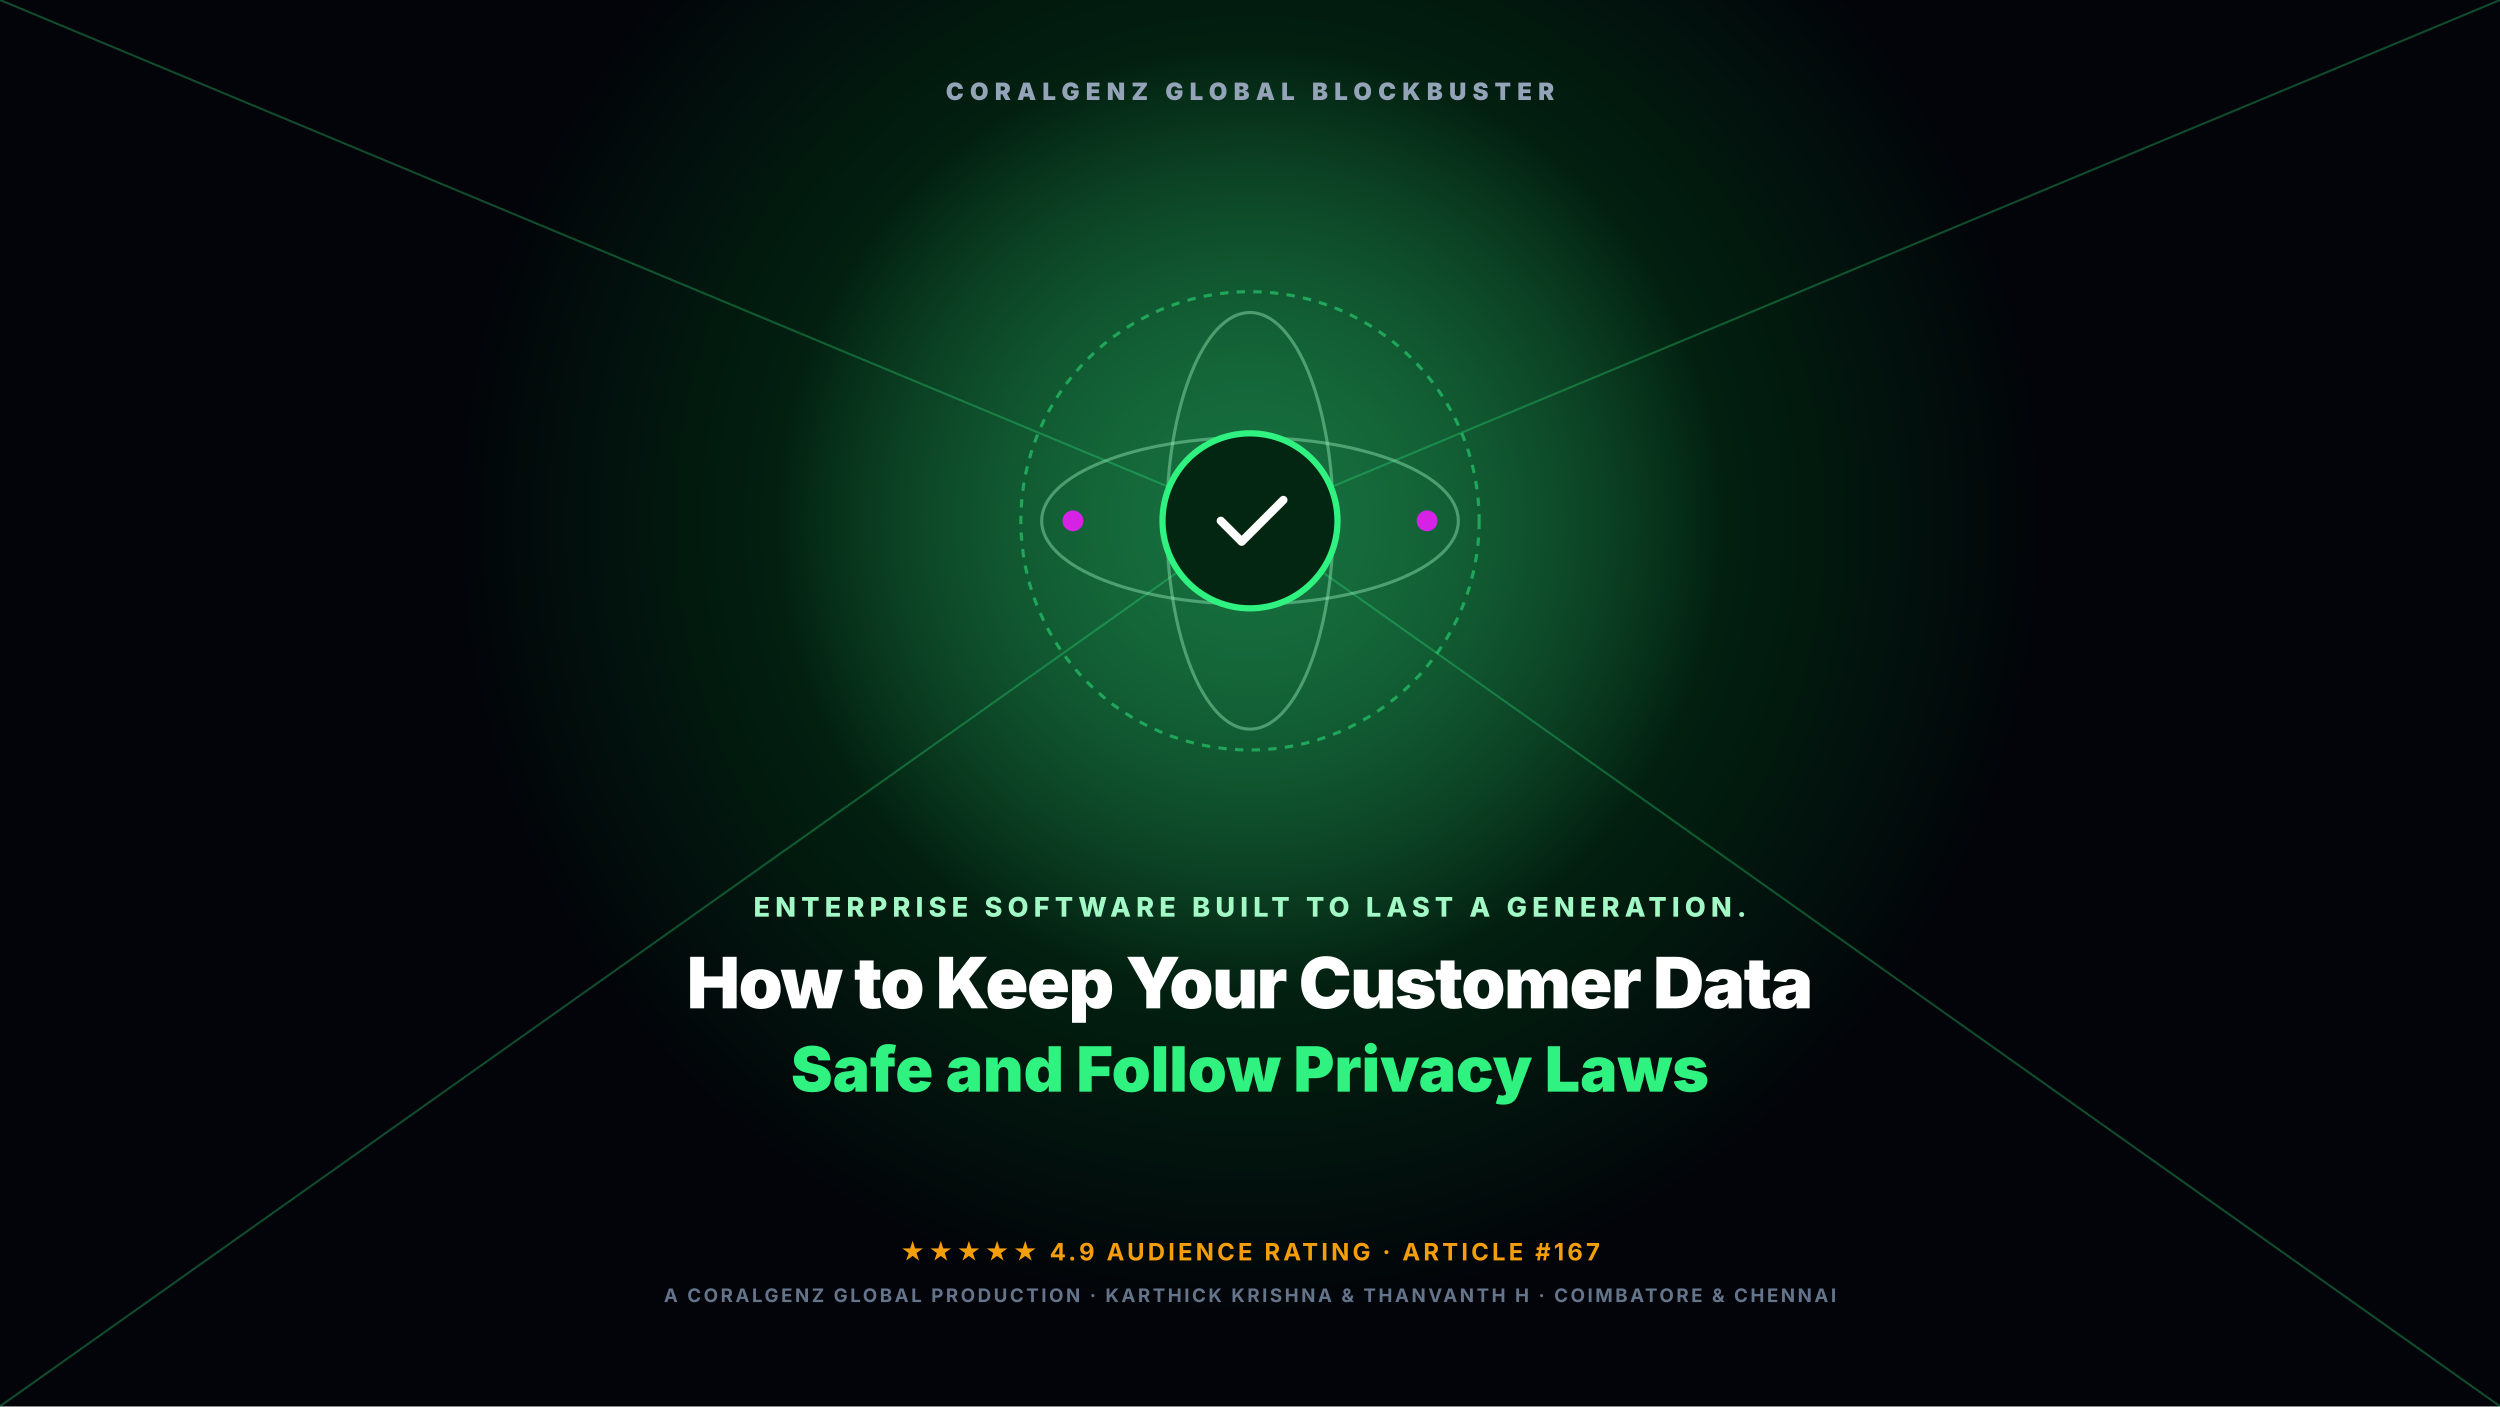
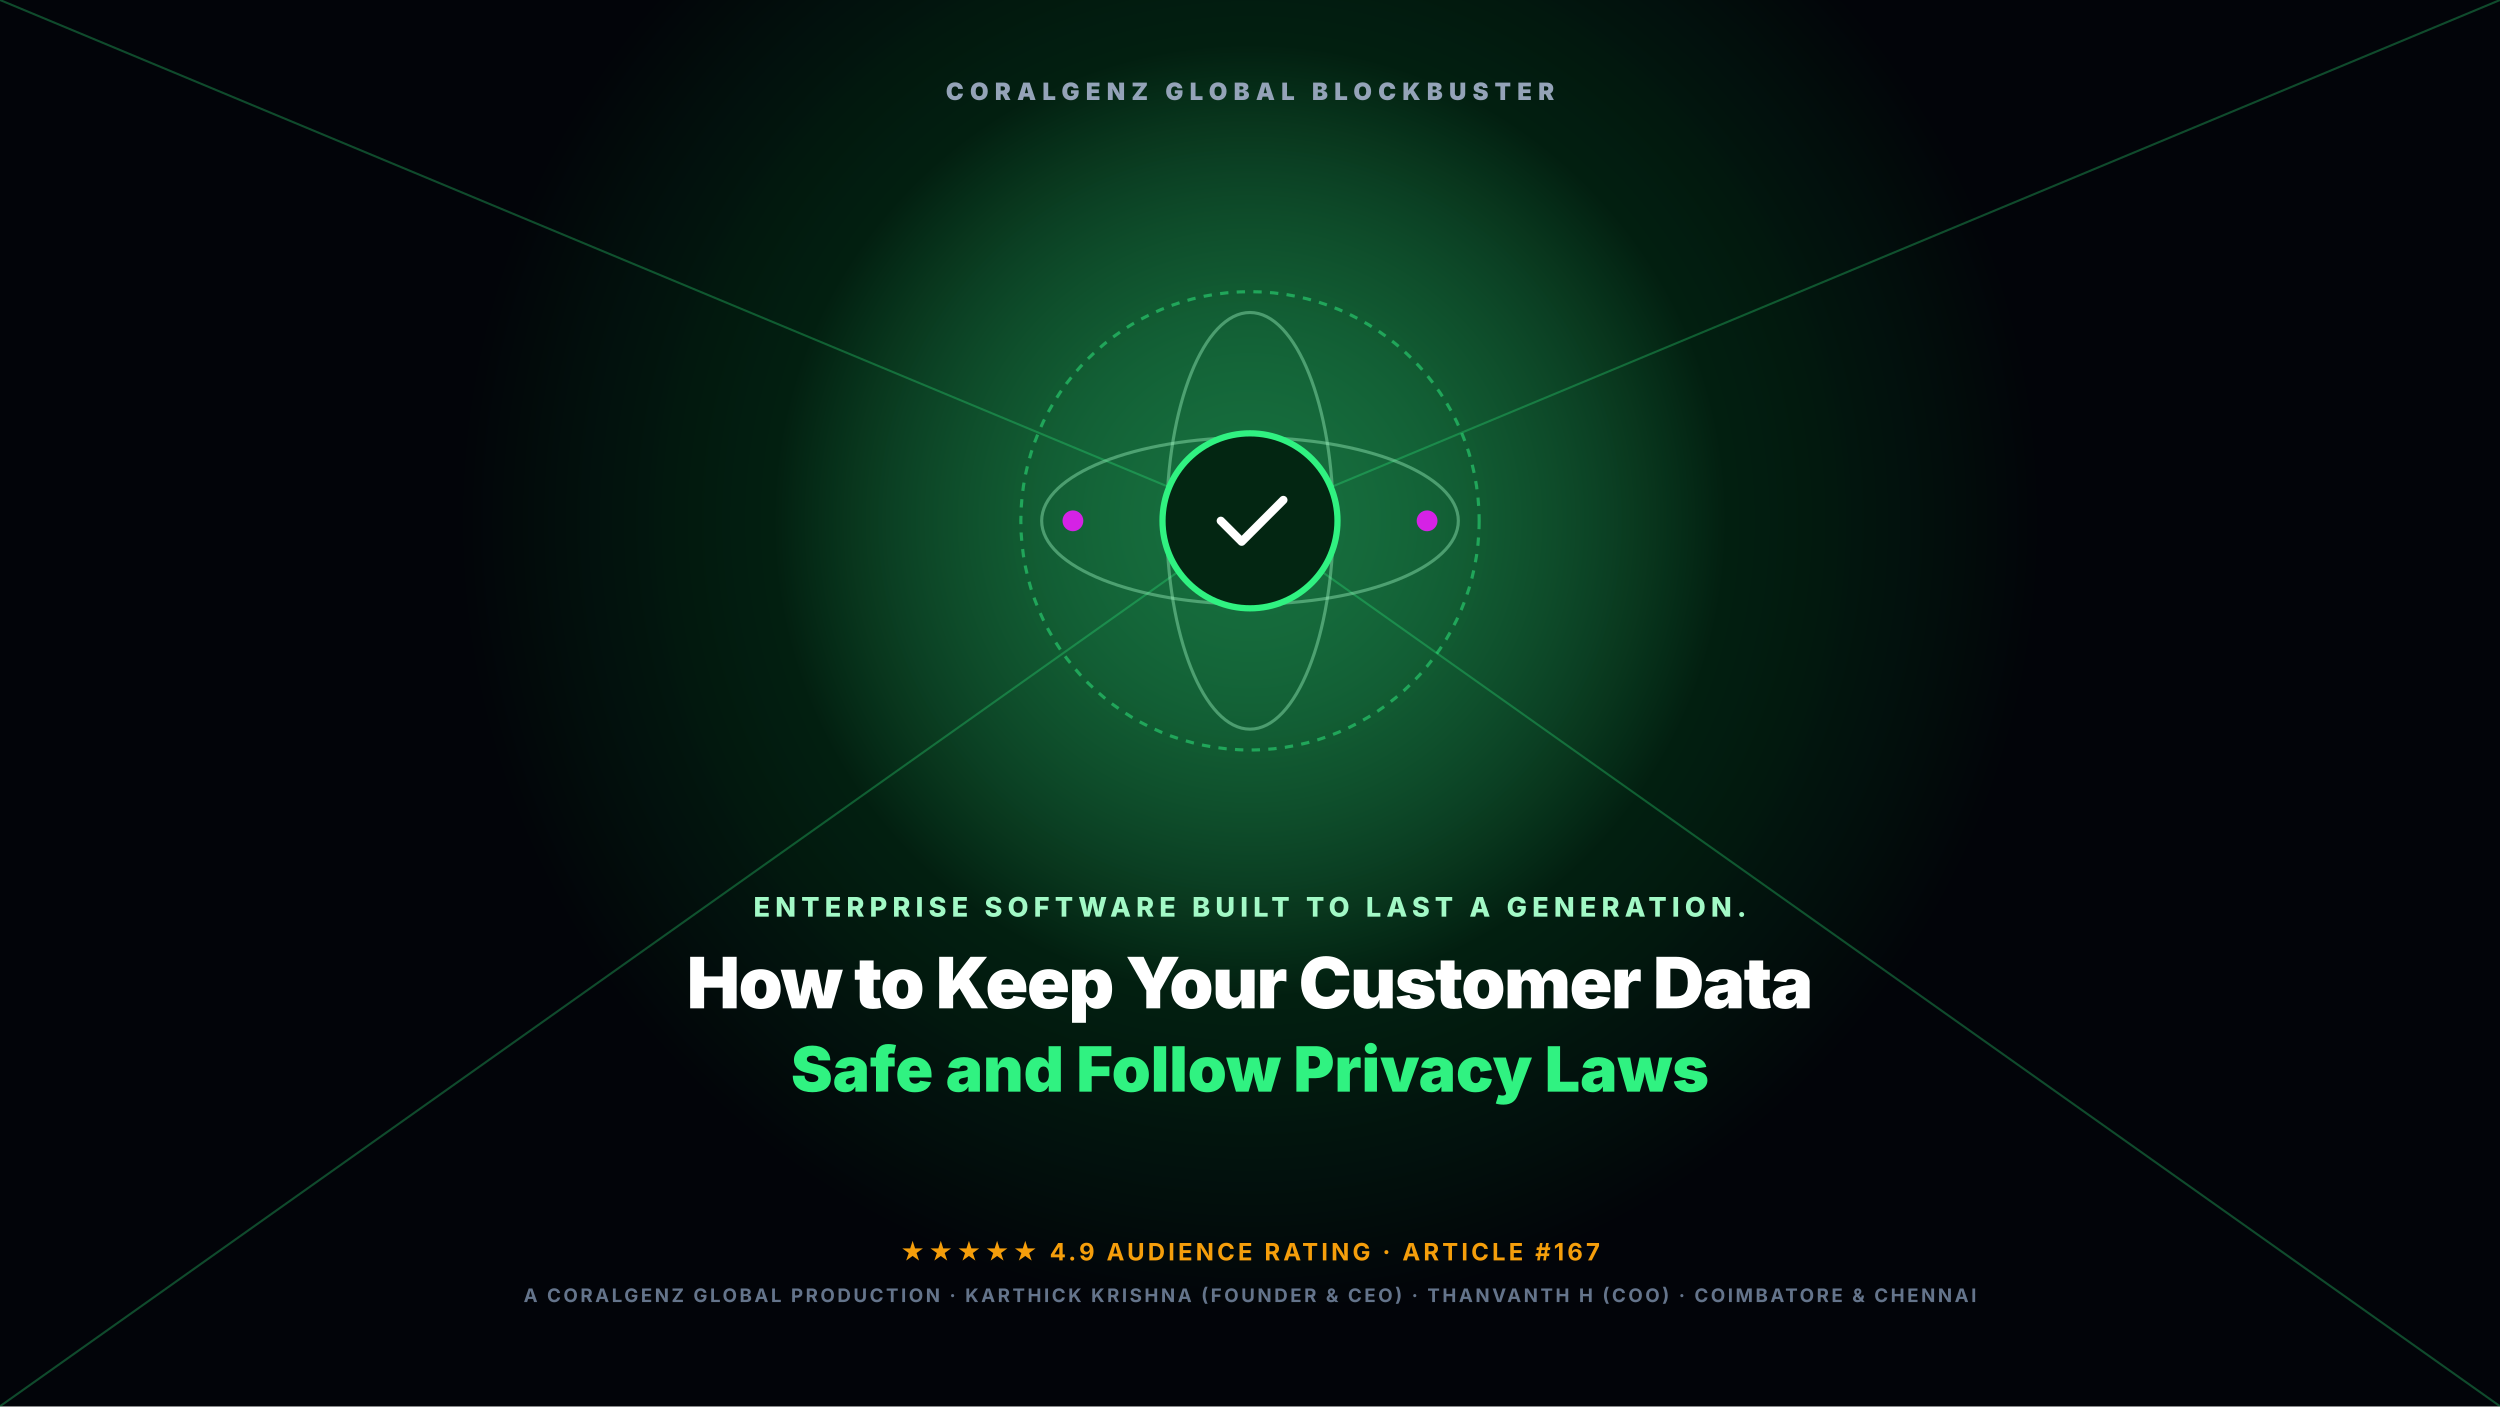
<svg xmlns="http://www.w3.org/2000/svg" width="1200" height="675" viewBox="0 0 1200 675" fill="none">
  <defs>
    <radialGradient id="warp-core-167" cx="600" cy="250" r="380" gradientUnits="userSpaceOnUse">
      <stop stop-color="#30f281" stop-opacity="0.45" />
      <stop offset="0.6" stop-color="#032612" stop-opacity="0.8" />
      <stop offset="1" stop-color="#020409" />
    </radialGradient>
  </defs>
  <rect width="1200" height="675" fill="#020409" />
  <rect width="1200" height="675" fill="url(#warp-core-167)" />
  <line x1="0" y1="0" x2="600" y2="250" stroke="#30f281" stroke-width="1" opacity="0.3" />
  <line x1="1200" y1="0" x2="600" y2="250" stroke="#30f281" stroke-width="1" opacity="0.3" />
  <line x1="0" y1="675" x2="600" y2="250" stroke="#30f281" stroke-width="1" opacity="0.3" />
  <line x1="1200" y1="675" x2="600" y2="250" stroke="#30f281" stroke-width="1" opacity="0.3" />
  <g transform="translate(600, 250)">
    <circle cx="0" cy="0" r="110" stroke="#30f281" stroke-width="1.5" stroke-dasharray="4 4" opacity="0.5" />
    <ellipse cx="0" cy="0" rx="100" ry="40" stroke="#a2f9c6" stroke-width="1.5" opacity="0.4" />
    <ellipse cx="0" cy="0" rx="40" ry="100" stroke="#a2f9c6" stroke-width="1.5" opacity="0.4" />
    <circle cx="0" cy="0" r="42" fill="#032612" stroke="#30f281" stroke-width="3" />
    <path d="M -14 0 L -4 10 L 16 -10" stroke="#ffffff" stroke-width="4" stroke-linecap="round" stroke-linejoin="round" />
    <circle cx="-85" cy="0" r="5" fill="#d522e5" />
    <circle cx="85" cy="0" r="5" fill="#d522e5" />
  </g>
  <g transform="translate(600, 48)">
    <text x="0" y="0" font-family="'Inter', sans-serif" font-size="11.5" font-weight="900" fill="#94a3b8" letter-spacing="3" text-anchor="middle">CORALGENZ GLOBAL BLOCKBUSTER</text>
  </g>
  <g transform="translate(600, 440)">
    <text x="0" y="0" font-family="'Inter', sans-serif" font-size="13" font-weight="800" fill="#a2f9c6" letter-spacing="2.5" text-anchor="middle">ENTERPRISE SOFTWARE BUILT TO LAST A GENERATION.</text>
    <text x="0" y="44" font-family="'Satoshi', 'Inter', sans-serif" font-size="34" font-weight="900" fill="#ffffff" letter-spacing="-0.02em" text-anchor="middle">How to Keep Your Customer Data</text>
    <text x="0" y="84" font-family="'Satoshi', 'Inter', sans-serif" font-size="30" font-weight="900" fill="#30f281" text-anchor="middle">Safe and Follow Privacy Laws</text>
  </g>
  <g transform="translate(600, 605)">
    <text x="0" y="0" font-family="'Inter', sans-serif" font-size="11.5" font-weight="700" fill="#f59e0b" letter-spacing="1.5" text-anchor="middle">★★★★★ 4.9 AUDIENCE RATING · ARTICLE #167</text>
-     <text x="0" y="20" font-family="'Inter', sans-serif" font-size="9" font-weight="700" fill="#64748b" letter-spacing="1.2" text-anchor="middle">A CORALGENZ GLOBAL PRODUCTION · KARTHICK KRISHNA &amp; THANVANTH H · COIMBATORE &amp; CHENNAI</text>
+     <text x="0" y="20" font-family="'Inter', sans-serif" font-size="9" font-weight="700" fill="#64748b" letter-spacing="1.2" text-anchor="middle">A CORALGENZ GLOBAL PRODUCTION · KARTHICK KRISHNA (FOUNDER &amp; CEO) · THANVANTH H (COO) · COIMBATORE &amp; CHENNAI</text>
  </g>
</svg>
